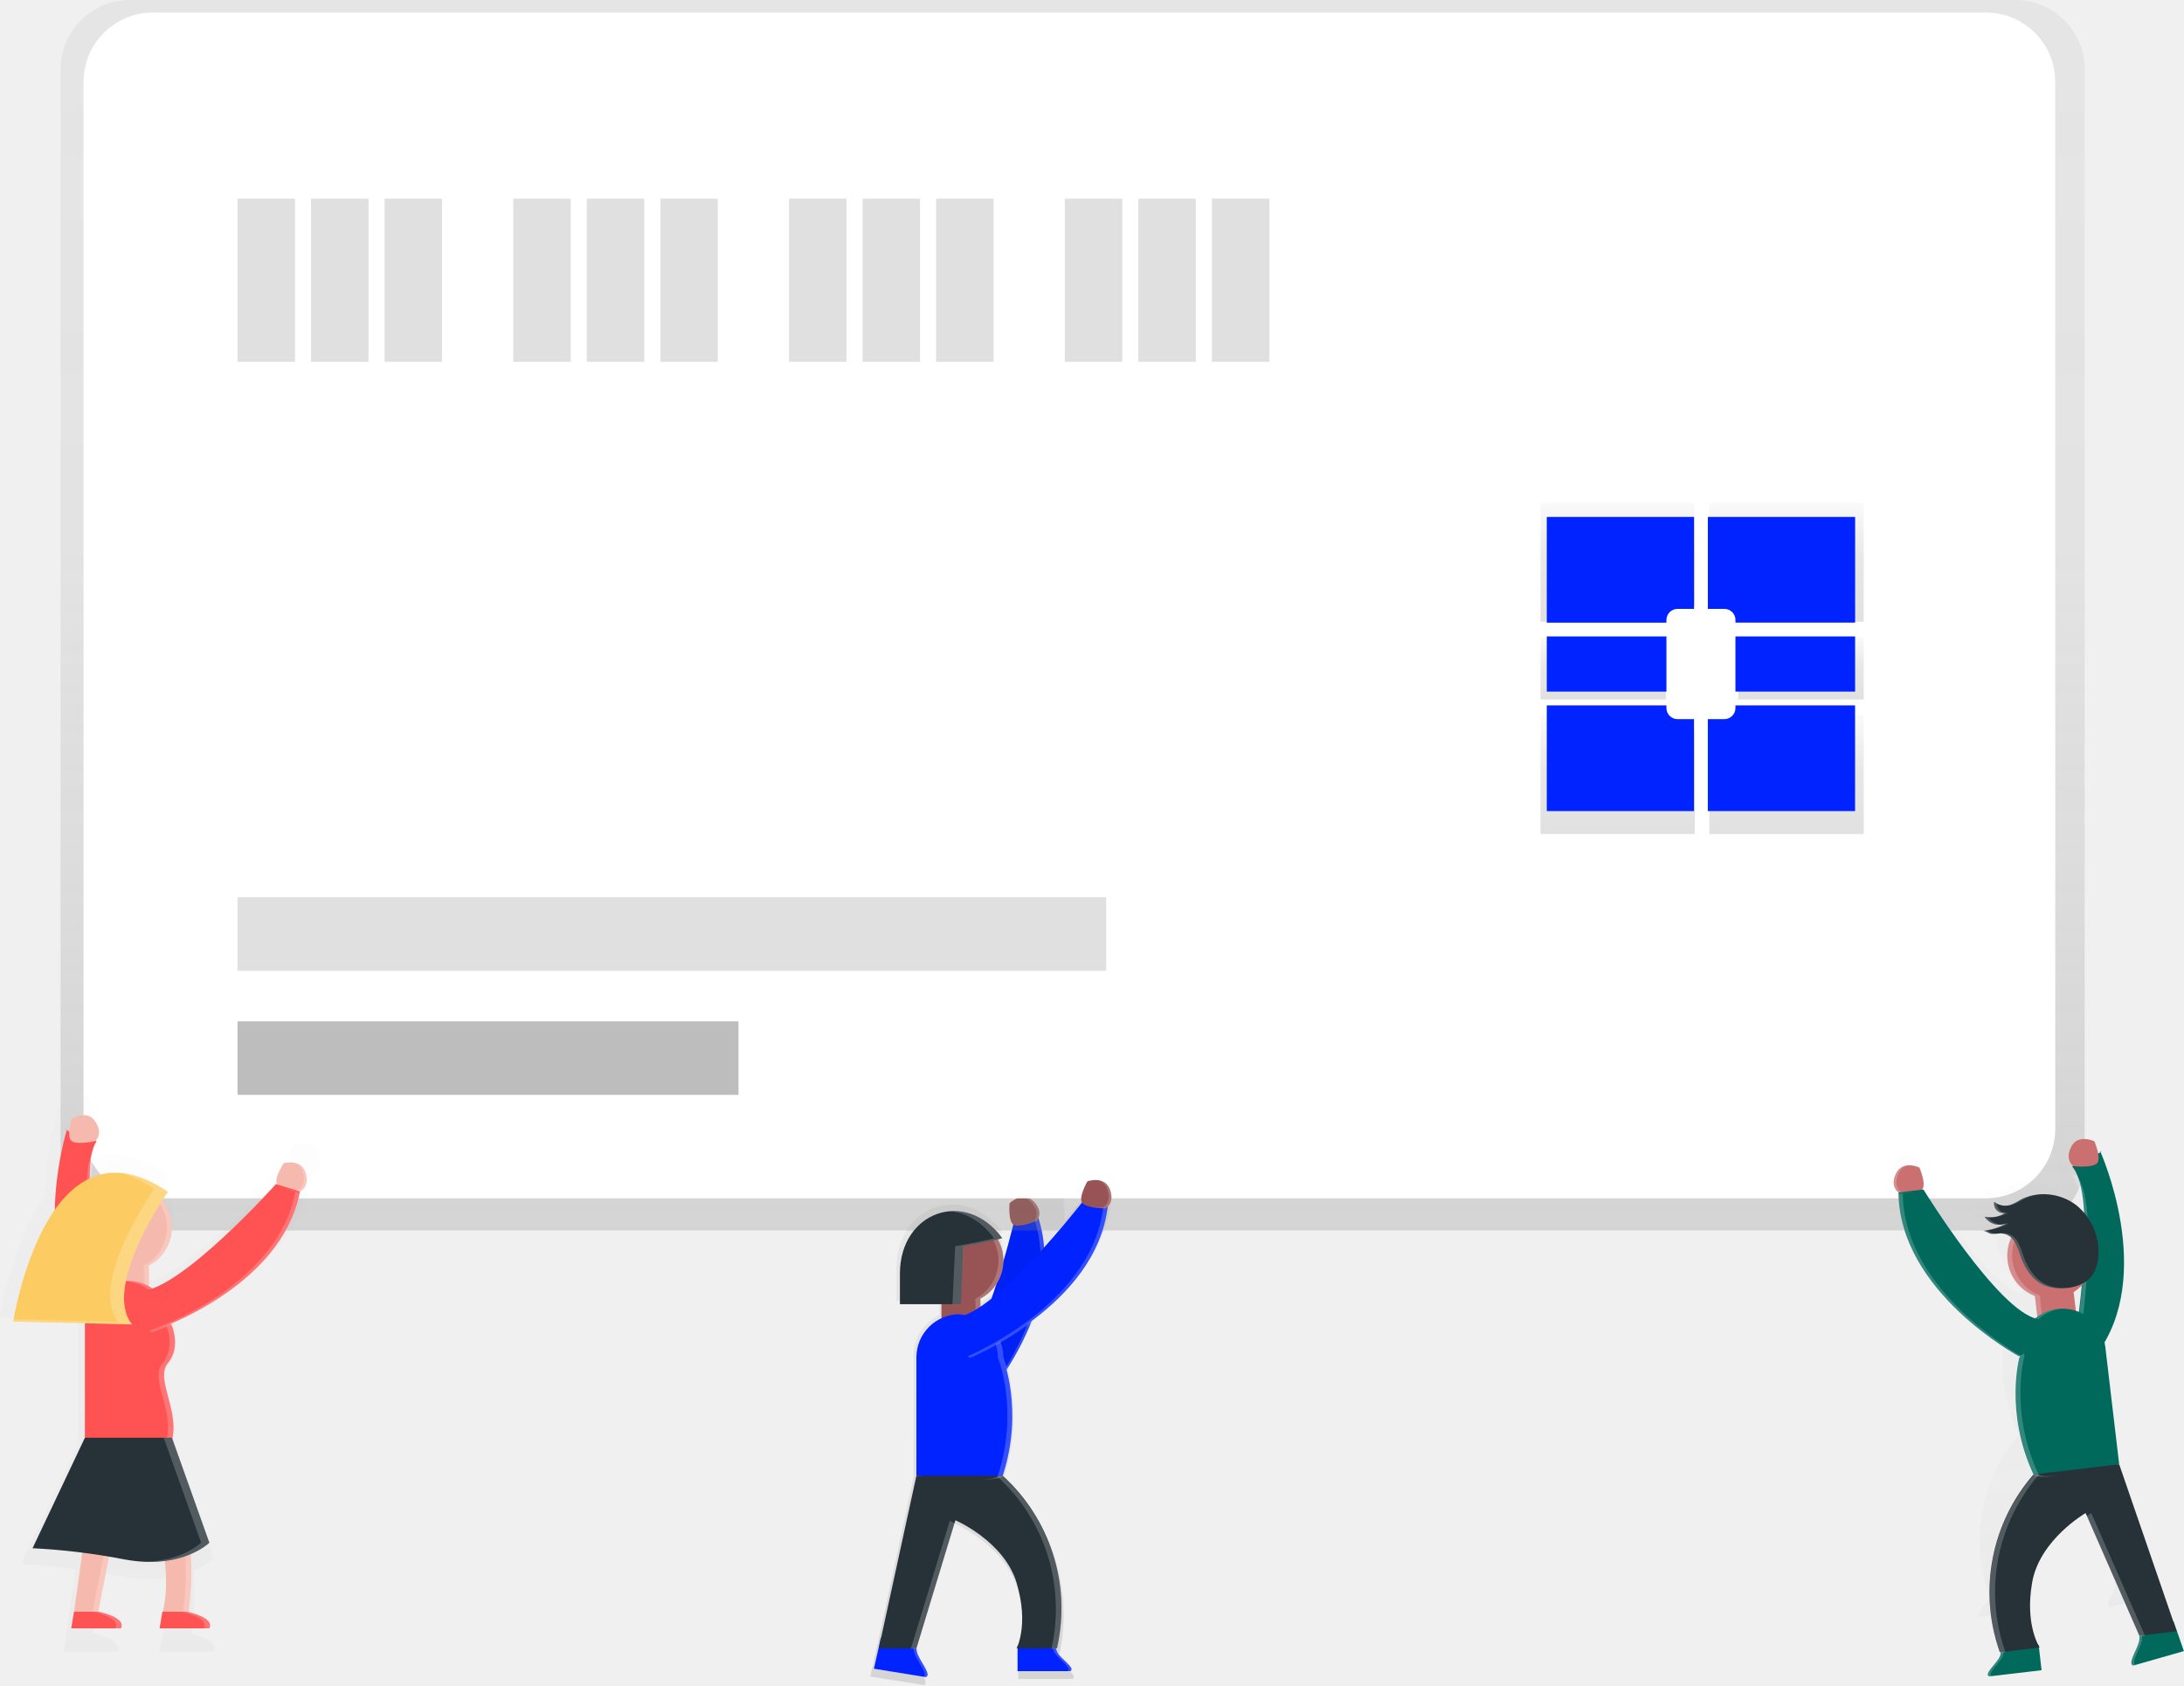
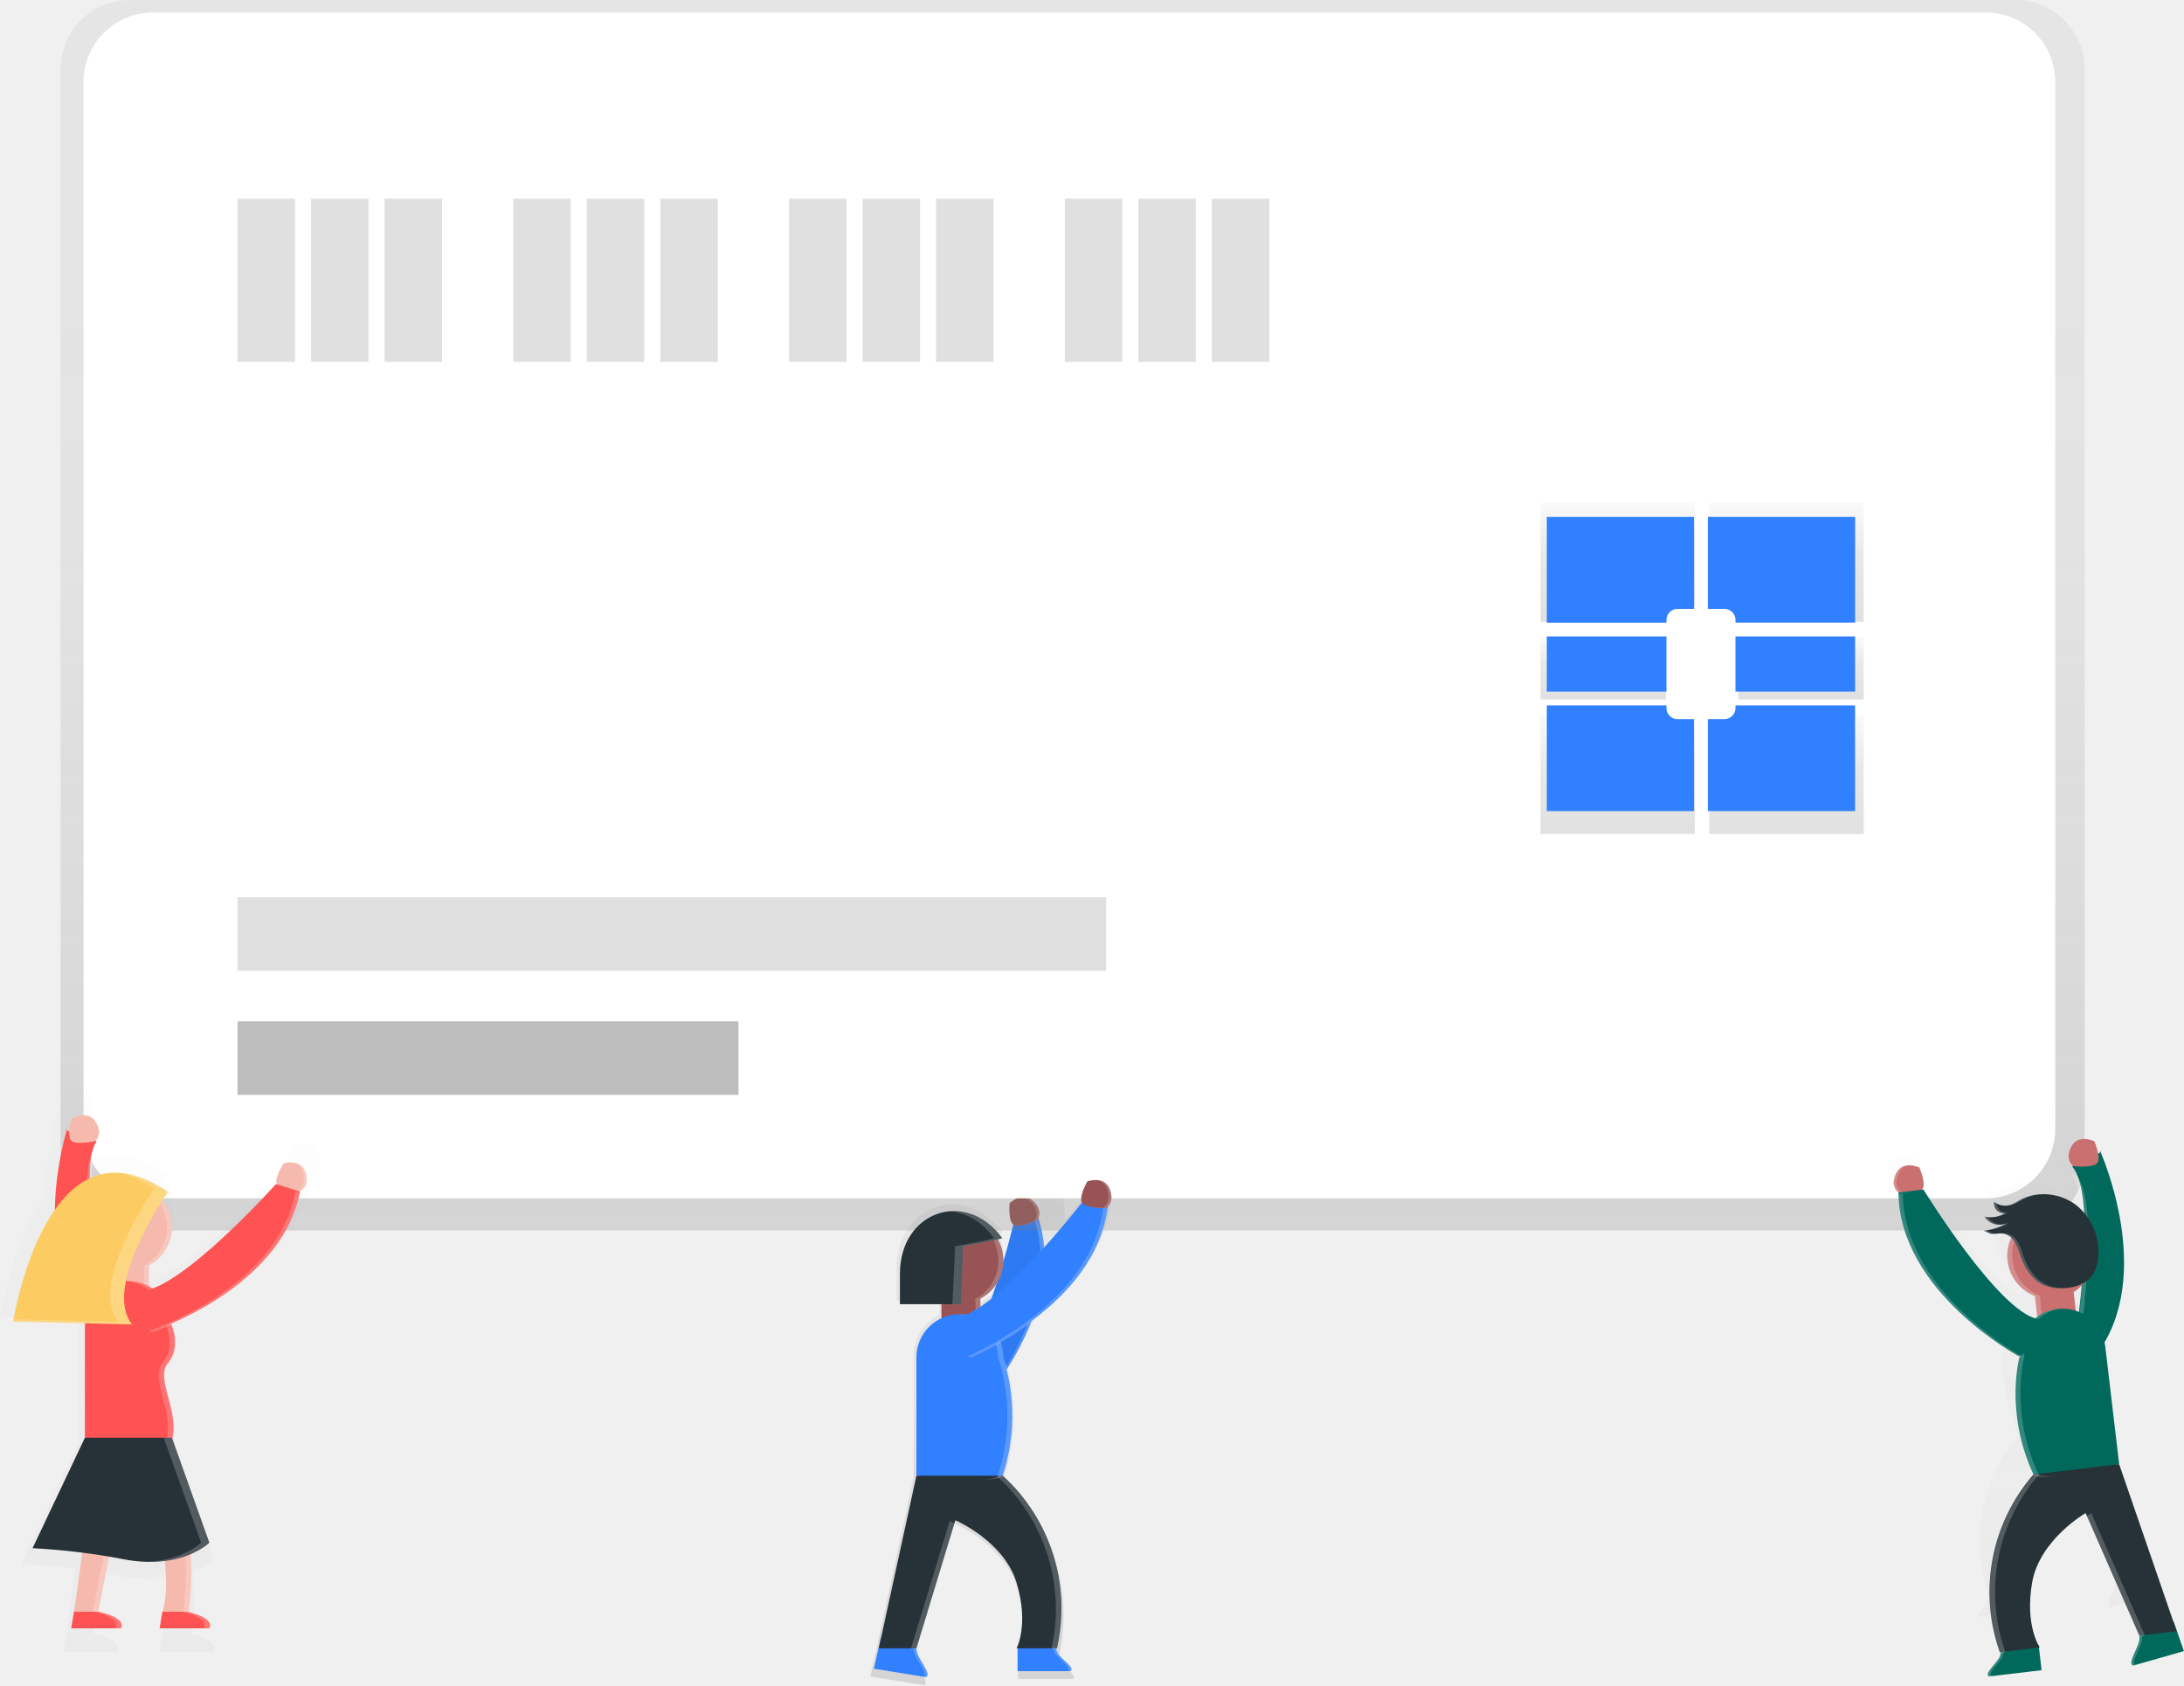
<svg xmlns="http://www.w3.org/2000/svg" xmlns:xlink="http://www.w3.org/1999/xlink" id="cd338372-37be-4ee8-afc9-e27dd8bc08a1" data-name="Layer 1" width="865.8" height="668.07" viewBox="0 0 865.8 668.07">
  <defs>
    <linearGradient id="5a15c0c4-f6d1-40d6-9bac-8202a6edfd59" x1="560.63" y1="784.03" x2="560.63" y2="573.72" gradientUnits="userSpaceOnUse">
      <stop offset="0" stop-color="gray" stop-opacity="0.25" />
      <stop offset="0.54" stop-color="gray" stop-opacity="0.12" />
      <stop offset="1" stop-color="gray" stop-opacity="0.1" />
    </linearGradient>
    <linearGradient id="227e45eb-ee74-46dc-b876-0d193f7e7a0b" x1="425.22" y1="487.8" x2="425.22" y2="0" xlink:href="#5a15c0c4-f6d1-40d6-9bac-8202a6edfd59" />
    <linearGradient id="a853fb8d-2b8c-44a9-a23e-77c77a519af1" x1="808.39" y1="362.48" x2="808.39" y2="315.28" gradientUnits="userSpaceOnUse">
      <stop offset="0" stop-opacity="0.12" />
      <stop offset="0.55" stop-opacity="0.09" />
      <stop offset="1" stop-opacity="0.02" />
    </linearGradient>
    <linearGradient id="0f81e42c-d8b8-4b6c-862e-4b218f0ffc25" x1="808.39" y1="446.62" x2="808.39" y2="399.42" xlink:href="#a853fb8d-2b8c-44a9-a23e-77c77a519af1" />
    <linearGradient id="783708c8-9659-46f2-bd72-ba8277d3ac92" x1="635.55" y1="277.3" x2="635.55" y2="252.67" xlink:href="#a853fb8d-2b8c-44a9-a23e-77c77a519af1" />
    <linearGradient id="a1ae0234-a586-4cb6-99c7-0e8aa4d3f826" x1="875.32" y1="446.62" x2="875.32" y2="399.42" xlink:href="#a853fb8d-2b8c-44a9-a23e-77c77a519af1" />
    <linearGradient id="5620fde9-a651-4919-b705-7babd58731f6" x1="875.32" y1="362.48" x2="875.32" y2="315.28" xlink:href="#a853fb8d-2b8c-44a9-a23e-77c77a519af1" />
    <linearGradient id="abf35d66-8f61-4b87-95bb-db3baf9815c5" x1="713.96" y1="277.3" x2="713.96" y2="252.67" xlink:href="#a853fb8d-2b8c-44a9-a23e-77c77a519af1" />
    <linearGradient id="2bf556ed-678b-49a1-9277-c2e12ee91ba0" x1="190.06" y1="555.46" x2="190.06" y2="555.12" xlink:href="#5a15c0c4-f6d1-40d6-9bac-8202a6edfd59" />
    <linearGradient id="127f5fdc-f51f-46e4-9a64-0adfb297010f" x1="230.49" y1="770.65" x2="230.49" y2="548.93" xlink:href="#5a15c0c4-f6d1-40d6-9bac-8202a6edfd59" />
    <linearGradient id="7720de28-d318-47dd-b651-90cb043782be" x1="1098.09" y1="200.15" x2="1098.09" y2="199.87" gradientTransform="translate(-122.01 499.58) rotate(-6.74)" xlink:href="#5a15c0c4-f6d1-40d6-9bac-8202a6edfd59" />
    <linearGradient id="6be30b07-31e3-43de-a343-f0abadb78875" x1="1064.87" y1="383.99" x2="1064.87" y2="194.73" gradientTransform="translate(-122.01 499.58) rotate(-6.74)" xlink:href="#5a15c0c4-f6d1-40d6-9bac-8202a6edfd59" />
  </defs>
  <path d="M589.32,776.61c-.49-.48-1-1-1.36-1.41a6,6,0,0,1-1.41-2.71h.36l.17-.77a73.9,73.9,0,0,0-22.17-69.9.81.81,0,0,0,.1-.18,77.15,77.15,0,0,0,.88-45.84A132.9,132.9,0,0,0,577.75,638c12.23-9.35,24.93-22.88,28.84-40.46a50.94,50.94,0,0,0,1-5.78c1-1,2.42-3.17.92-7.12a6.79,6.79,0,0,0-.44-.93c-.05-.09-.11-.18-.17-.26a5.77,5.77,0,0,0-.35-.51l-.23-.26a5.22,5.22,0,0,0-.37-.37l-.26-.22-.4-.28-.28-.17-.43-.21-.27-.12-.48-.16-.24-.07q-.34-.09-.68-.14h0a10.7,10.7,0,0,0-4.53.45s-3.6,6.24-2.19,8.62c-1.09,1.38-4,5.07-8,9.81A54,54,0,0,0,588,588a51,51,0,0,0-1.47-5.68c.53-1.32.9-3.88-2.1-6.86a6.83,6.83,0,0,0-.78-.67l-.26-.17a5.85,5.85,0,0,0-.53-.32l-.31-.14c-.16-.07-.33-.14-.49-.19l-.32-.09-.48-.1-.32,0-.48,0h-.3l-.51.05-.25,0q-.35.06-.68.16h0a10.7,10.7,0,0,0-3.94,2.28s-.7,7.17,1.56,8.76C575.29,589.14,570,610,563,627a80,80,0,0,1-7.37,5.66v-1.54a8,8,0,0,0,0-.85h0a7.93,7.93,0,0,0-.13-.81l.13-.07.54-.3.78-.48.5-.32q.56-.39,1.08-.81l.41-.35c.25-.21.48-.43.72-.65L560,626q.43-.44.83-.92l.29-.35q.38-.47.72-1l.29-.43q.31-.48.59-1l.18-.32c.23-.43.44-.87.64-1.32l.16-.4q.22-.54.4-1.11c0-.13.09-.26.13-.39.15-.48.28-1,.38-1.48,0-.1,0-.2.05-.3q.12-.64.2-1.29c0-.15,0-.29,0-.44,0-.53.08-1.06.08-1.61a17.55,17.55,0,0,0-2.26-8.62l.83-.22.61-.19c.23-.08.34-.15.31-.2-.43-.58-.87-1.13-1.32-1.67l-.44-.5c-.31-.36-.63-.71-1-1l-.51-.52c-.32-.31-.64-.62-1-.91l-.5-.45c-.4-.35-.8-.67-1.21-1l-.26-.21c-.49-.36-1-.7-1.47-1l-.56-.34c-.32-.2-.65-.39-1-.57l-.65-.34-.91-.44-.67-.3c-.32-.13-.65-.26-1-.37l-.61-.22c-.49-.16-1-.3-1.47-.43l-.76-.17-.81-.17-.82-.13-.75-.09-.84-.07-.73,0-.84,0q-.7,0-1.39.07h0c-10.88.89-20.4,10.39-20.4,25.48V631.6h17v5.68a17.63,17.63,0,0,0-10.24,16v48.37L515,767.95h-.07l0,.18h0l-2.8,12.48L533.34,784a1.09,1.09,0,0,0,.67-1.25,3.93,3.93,0,0,0-.25-1,16.83,16.83,0,0,0-1.21-2.38c-.75-1.29-1.64-2.67-2.24-3.92a8.75,8.75,0,0,1-.69-2,7.71,7.71,0,0,1-.14-1.08l15.61-51.3-.07,0,.37-1.21s19.92,8.54,25,25.61c4.15,13.84,1.57,22.81.45,25.71h-.07v.17c-.22.55-.38.86-.38.86h.38v9.39h21.53C593.94,780.77,591.44,778.68,589.32,776.61Z" transform="translate(-167.1 -115.97)" fill="url(#5a15c0c4-f6d1-40d6-9bac-8202a6edfd59)" />
-   <path d="M553.72,675.35s37.14-39.05,25-76.58l-9.74,2s-13.07,55-27,62.89S553.72,675.35,553.72,675.35Z" transform="translate(-167.1 -115.97)" fill="#0023ff" />
+   <path d="M553.72,675.35s37.14-39.05,25-76.58l-9.74,2s-13.07,55-27,62.89S553.72,675.35,553.72,675.35Z" transform="translate(-167.1 -115.97)" fill="#3080ff" />
  <path d="M553.72,675.35s37.14-39.05,25-76.58l-9.74,2s-13.07,55-27,62.89S553.72,675.35,553.72,675.35Z" transform="translate(-167.1 -115.97)" opacity="0.05" />
  <path d="M577.24,599.64l1.62-.33c12.1,37.53-25,76.58-25,76.58l-1.14-.19C557,671,588.53,634.64,577.24,599.64Z" transform="translate(-167.1 -115.97)" fill="#fff" opacity="0.2" />
  <path d="M578.28,599.75s2.7-3.36-1.53-7.57-9.41.78-9.41.78-.74,7.47,1.75,8.65S578.28,599.75,578.28,599.75Z" transform="translate(-167.1 -115.97)" fill="#985454" />
  <path d="M577.19,600s2.7-3.36-1.53-7.57a5.29,5.29,0,0,0-4.51-1.65,5.36,5.36,0,0,1,5.59,1.43c4.23,4.21,1.53,7.57,1.53,7.57a29.92,29.92,0,0,1-6.22,2A32.67,32.67,0,0,0,577.19,600Z" transform="translate(-167.1 -115.97)" fill="#fff" opacity="0.2" />
  <rect x="24.01" width="802.42" height="487.8" rx="27.5" ry="27.5" fill="url(#227e45eb-ee74-46dc-b876-0d193f7e7a0b)" />
  <rect x="33.12" y="4.97" width="781.64" height="470.08" rx="27.5" ry="27.5" fill="#fff" />
  <rect x="94.16" y="78.76" width="22.78" height="64.68" fill="#e0e0e0" />
  <rect x="123.31" y="78.76" width="22.78" height="64.68" fill="#e0e0e0" />
  <rect x="152.46" y="78.76" width="22.78" height="64.68" fill="#e0e0e0" />
  <rect x="203.48" y="78.76" width="22.78" height="64.68" fill="#e0e0e0" />
  <rect x="232.63" y="78.76" width="22.78" height="64.68" fill="#e0e0e0" />
  <rect x="261.78" y="78.76" width="22.78" height="64.68" fill="#e0e0e0" />
  <rect x="312.8" y="78.76" width="22.78" height="64.68" fill="#e0e0e0" />
  <rect x="341.95" y="78.76" width="22.78" height="64.68" fill="#e0e0e0" />
  <rect x="371.1" y="78.76" width="22.78" height="64.68" fill="#e0e0e0" />
  <rect x="422.12" y="78.76" width="22.78" height="64.68" fill="#e0e0e0" />
  <rect x="451.27" y="78.76" width="22.78" height="64.68" fill="#e0e0e0" />
  <rect x="480.42" y="78.76" width="22.78" height="64.68" fill="#e0e0e0" />
  <rect x="94.16" y="404.9" width="198.6" height="29.15" fill="#bdbdbd" />
  <rect x="94.16" y="355.71" width="344.36" height="29.15" fill="#e0e0e0" />
  <path d="M827.51,361.28a4.8,4.8,0,0,1,4.62-5H839v-41h-61.2v47.2h49.72Z" transform="translate(-167.1 -115.97)" fill="url(#a853fb8d-2b8c-44a9-a23e-77c77a519af1)" />
  <path d="M832.13,405.58a4.8,4.8,0,0,1-4.62-5v-1.2H777.79v47.2H839v-41Z" transform="translate(-167.1 -115.97)" fill="url(#0f81e42c-d8b8-4b6c-862e-4b218f0ffc25)" />
  <rect x="610.69" y="252.67" width="49.72" height="24.63" fill="url(#783708c8-9659-46f2-bd72-ba8277d3ac92)" />
  <path d="M856.2,400.62a4.8,4.8,0,0,1-4.62,5h-6.85v41h61.2v-47.2H856.2Z" transform="translate(-167.1 -115.97)" fill="url(#a1ae0234-a586-4cb6-99c7-0e8aa4d3f826)" />
  <path d="M844.72,315.28v41h6.85a4.8,4.8,0,0,1,4.62,5v1.2h49.72v-47.2Z" transform="translate(-167.1 -115.97)" fill="url(#5620fde9-a651-4919-b705-7babd58731f6)" />
  <rect x="689.1" y="252.67" width="49.72" height="24.63" fill="url(#abf35d66-8f61-4b87-95bb-db3baf9815c5)" />
-   <path d="M827.72,361.75a4.41,4.41,0,0,1,4.41-4.4h6.54V320.91H780.29v41.91h47.43Z" transform="translate(-167.1 -115.97)" fill="#0023ff" />
-   <path d="M832.13,401.07a4.41,4.41,0,0,1-4.41-4.4v-1.06H780.29v41.91h58.37V401.07Z" transform="translate(-167.1 -115.97)" fill="#0023ff" />
-   <rect x="613.19" y="252.31" width="47.43" height="21.86" fill="#0023ff" />
-   <path d="M855.08,396.67a4.41,4.41,0,0,1-4.41,4.4h-6.54v36.44h58.37V395.61H855.08Z" transform="translate(-167.1 -115.97)" fill="#0023ff" />
-   <path d="M844.14,320.91v36.44h6.54a4.41,4.41,0,0,1,4.41,4.4v1.06h47.43V320.91Z" transform="translate(-167.1 -115.97)" fill="#0023ff" />
-   <rect x="687.98" y="252.31" width="47.43" height="21.86" fill="#0023ff" />
+   <path d="M827.72,361.75a4.41,4.41,0,0,1,4.41-4.4h6.54V320.91H780.29v41.91h47.43Z" transform="translate(-167.1 -115.97)" fill="#3080ff" />
+   <path d="M832.13,401.07a4.41,4.41,0,0,1-4.41-4.4v-1.06H780.29v41.91h58.37V401.07Z" transform="translate(-167.1 -115.97)" fill="#3080ff" />
+   <rect x="613.19" y="252.31" width="47.43" height="21.86" fill="#3080ff" />
+   <path d="M855.08,396.67a4.41,4.41,0,0,1-4.41,4.4h-6.54v36.44h58.37V395.61H855.08Z" transform="translate(-167.1 -115.97)" fill="#3080ff" />
+   <path d="M844.14,320.91v36.44h6.54a4.41,4.41,0,0,1,4.41,4.4v1.06h47.43V320.91Z" transform="translate(-167.1 -115.97)" fill="#3080ff" />
+   <rect x="687.98" y="252.31" width="47.43" height="21.86" fill="#3080ff" />
  <g opacity="0.2">
    <path d="M190.23,555.46l.09-.3S189.21,555,190.23,555.46Z" transform="translate(-167.1 -115.97)" fill="url(#2bf556ed-678b-49a1-9277-c2e12ee91ba0)" />
  </g>
  <g opacity="0.2">
    <path d="M293.42,573.82a7.22,7.22,0,0,0-.39-1c0-.1-.11-.19-.16-.29a6.15,6.15,0,0,0-.33-.56c-.07-.1-.15-.19-.22-.29a5.55,5.55,0,0,0-.36-.42l-.26-.25c-.13-.12-.26-.23-.4-.33l-.28-.2-.44-.26-.28-.15-.5-.21-.25-.1q-.36-.12-.71-.2h0a11.31,11.31,0,0,0-4.81.13s-4.59,6.77-2.82,9.2l-.58-.18s-34.09,38-53.32,45.1q-.74-.5-1.53-.94v-7.11a8.4,8.4,0,0,0,0-.89v0a8.33,8.33,0,0,0-.14-.85l.14-.08.57-.32.83-.5.53-.34q.59-.41,1.15-.86l.43-.37c.26-.22.51-.45.76-.69l.44-.43q.46-.47.88-1l.31-.38q.4-.49.76-1l.31-.46q.33-.5.63-1l.19-.34c.24-.45.47-.92.67-1.4l.17-.42q.23-.58.43-1.17c0-.14.09-.27.14-.41.16-.51.29-1,.4-1.56,0-.1,0-.21.06-.32q.13-.67.21-1.36c0-.15,0-.31,0-.46.05-.56.09-1.13.09-1.7a18.56,18.56,0,0,0-4.14-11.71c1.46-2.28,2.41-3.62,2.41-3.62-.88-.6-1.74-1.16-2.6-1.68l-.83-.49c-.57-.34-1.15-.68-1.71-1l-1-.51c-.51-.27-1-.53-1.53-.78l-1-.45c-.49-.22-1-.44-1.45-.63l-1-.38c-.48-.19-1-.36-1.44-.52l-.9-.3c-.49-.16-1-.29-1.47-.42l-.8-.22c-.55-.13-1.09-.25-1.63-.35l-.58-.12c-.73-.13-1.46-.23-2.18-.3h0a26,26,0,0,0-13.09,2c.22-5.24,1.1-9.55,2.94-12.22l-.45-.15-.16.15s-.54.12-1.37.27a11.44,11.44,0,0,0-.71,1.33,15.23,15.23,0,0,1,2.09-5.21l-.45-.15c.65-.66,3-3.55-.16-8.27-3.61-5.41-10.23-1.2-10.23-1.2a28,28,0,0,0-1,5.46c-.51-.2-.86-.36-1.1-.48a136.34,136.34,0,0,0-5.14,34.34c-11.92,16.93-16.86,41.92-17.82,47.31h0l-.07.43v0c-.07.39-.1.6-.1.6l31,.72c0,.11,0,.21,0,.32V688.3L175.45,736S184,736.31,197,738l-3.57,25.52h0l-1.19,7.16h21.48c2.39-4.77-9.55-7.16-9.55-7.16h-.27l4.66-23.81q3.09.52,6.35,1.14a62.21,62.21,0,0,0,9.67,1.09h0a51.4,51.4,0,0,0,8.05-.35c1.57,12.91-.49,20.62-.89,21.94h-.13l-1.19,7.16h21.48c2.08-4.16-6.73-6.51-9-7l.1-.7a119.82,119.82,0,0,0,.85-24.31,29.42,29.42,0,0,0,7.64-4.56l0,0,.3-.26,0,0,.09-.09-16-44.87c3-12.7-7.42-26-1.86-32.71s2.15-15.18,1.54-16.63c15-6.56,45.39-23,53.91-51.47a53.85,53.85,0,0,0,1.52-6.1S295.29,580.05,293.42,573.82Z" transform="translate(-167.1 -115.97)" fill="url(#127f5fdc-f51f-46e4-9a64-0adfb297010f)" />
  </g>
  <path d="M193.64,563.8s-16.29,51.37,11,79.81l7.89-6s-16.14-56.07-7.11-69.24C189.5,563,193.64,563.8,193.64,563.8Z" transform="translate(-167.1 -115.97)" fill="#ff5252" />
  <path d="M204.9,568.33s3.31-2.76,0-7.73-9.38-1.1-9.38-1.1-2.21,7.17,0,8.83S204.9,568.33,204.9,568.33Z" transform="translate(-167.1 -115.97)" fill="#f6b9ad" />
  <rect x="210.69" y="611.65" width="15.45" height="22.9" rx="7.06" ry="7.06" transform="translate(269.73 1130.24) rotate(-180)" fill="#f6b9ad" />
  <path d="M211.45,640.88s-15.94-55.38-7.26-69c.77-.14,1.26-.25,1.26-.25l.14-.14.41.14c-9,13.17,7.11,69.24,7.11,69.24l-7.89,6-.69-.74Z" transform="translate(-167.1 -115.97)" fill="#fff" opacity="0.2" />
  <circle cx="51.04" cy="486.58" r="17.11" fill="#f6b9ad" />
  <path d="M224.21,626.83v-7.45a7.67,7.67,0,0,0-.18-1.62,17.11,17.11,0,0,0-6.86-32.29l1,0A17.11,17.11,0,0,1,226,617.76a7.67,7.67,0,0,1,.18,1.62v7.45a7.67,7.67,0,0,1-8.69,7.66A7.75,7.75,0,0,0,224.21,626.83Z" transform="translate(-167.1 -115.97)" fill="#fff" opacity="0.2" />
  <path d="M200.76,687.81s33,3.73,34.22,0c3.94-12.07-6.62-25.07-1.32-31.43,5.48-6.57,1.32-15.47,1.32-15.47a17.11,17.11,0,0,0-17.11-17.11h0a17.11,17.11,0,0,0-17.11,17.11Z" transform="translate(-167.1 -115.97)" fill="#ff5252" />
  <path d="M233.7,656.38c5.48-6.57,1.32-15.47,1.32-15.47a17.11,17.11,0,0,0-17.11-17.11c-.37,0-.73,0-1.1.06a17.09,17.09,0,0,1,16,17.05s4.16,8.9-1.32,15.47c-5.31,6.37,5.25,19.37,1.32,31.43-.38,1.15-3.78,1.59-8.3,1.65,5.58.06,10.06-.32,10.49-1.65C239,675.74,228.4,662.74,233.7,656.38Z" transform="translate(-167.1 -115.97)" fill="#fff" opacity="0.2" />
  <path d="M228,686.72h0c12.07,17.08,17.37,42.87,13.93,67.69l-.1.74H231.52s3.19-9.38,0-25.94a41,41,0,0,0-15.6-24.83L206,755.15h-9.57L206,686.72Z" transform="translate(-167.1 -115.97)" fill="#f6b9ad" />
  <path d="M286,588.3s4-1.67,2.26-7.39-8.65-3.8-8.65-3.8-4.21,6.21-2.59,8.44S286,588.3,286,588.3Z" transform="translate(-167.1 -115.97)" fill="#f6b9ad" />
  <path d="M227.44,643.66S278.7,627.05,286,588.3l-9.5-2.91s-37.73,42.12-53.69,42.42S227.44,643.66,227.44,643.66Z" transform="translate(-167.1 -115.97)" fill="#ff5252" />
  <path d="M284.22,588.34l1.58.49c-7.26,38.76-58.53,55.37-58.53,55.37l-.91-.71C232.39,641.37,277.45,624.49,284.22,588.34Z" transform="translate(-167.1 -115.97)" fill="#fff" opacity="0.2" />
  <g opacity="0.2">
    <path d="M213.73,704.37l-9.93,50.77H206l9.64-49.29A23.69,23.69,0,0,0,213.73,704.37Z" transform="translate(-167.1 -115.97)" fill="#fff" />
    <path d="M228,686.72h-2.19c12.07,17.08,17.37,42.87,13.93,67.69l-.1.74h2.19l.1-.74C245.35,729.59,240,703.79,228,686.72Z" transform="translate(-167.1 -115.97)" fill="#fff" />
  </g>
  <path d="M284.91,588s4-1.67,2.26-7.39A5.29,5.29,0,0,0,284,577a5.36,5.36,0,0,1,4.23,3.92c1.71,5.72-2.26,7.39-2.26,7.39a29.92,29.92,0,0,1-6.42-1.21A32.67,32.67,0,0,0,284.91,588Z" transform="translate(-167.1 -115.97)" fill="#fff" opacity="0.2" />
  <path d="M200.76,685.94,180,729.75a257.3,257.3,0,0,1,36.14,4.38c23,4.38,33.95-6.57,33.95-6.57l-14.83-41.61Z" transform="translate(-167.1 -115.97)" fill="#263238" />
  <path d="M206.28,754.94s11,2.19,8.76,6.57H195.33l1.1-6.57Z" transform="translate(-167.1 -115.97)" fill="#ff5252" />
  <path d="M241.32,754.94s11,2.19,8.76,6.57H230.37l1.1-6.57Z" transform="translate(-167.1 -115.97)" fill="#ff5252" />
  <path d="M233.66,588.48S207.37,625.71,219.42,641l-47.09-1.1S185.47,555.63,233.66,588.48Z" transform="translate(-167.1 -115.97)" fill="#fccc63" />
  <path d="M233.66,588.48c-6.79-4.63-12.88-6.93-18.34-7.47a46.36,46.36,0,0,1,12.87,6.38s-26.28,37.23-14.24,52.57l-41.45-1c-.11.62-.16,1-.16,1l47.09,1.1C207.37,625.71,233.66,588.48,233.66,588.48Z" transform="translate(-167.1 -115.97)" fill="#fff" opacity="0.2" />
  <path d="M235.25,685.94H232l14.83,41.61s-7.08,7.06-21.79,7.57c16.94.54,25.07-7.57,25.07-7.57Z" transform="translate(-167.1 -115.97)" fill="#fff" opacity="0.2" />
  <path d="M206.28,754.94h-2.19s11,2.19,8.76,6.57H215C217.23,757.13,206.28,754.94,206.28,754.94Z" transform="translate(-167.1 -115.97)" fill="#fff" opacity="0.2" />
  <path d="M241.32,754.94h-2.19s11,2.19,8.76,6.57h2.19C252.27,757.13,241.32,754.94,241.32,754.94Z" transform="translate(-167.1 -115.97)" fill="#fff" opacity="0.2" />
  <g opacity="0.2">
    <path d="M991.73,569.28l.1.24C992.63,569,991.73,569.28,991.73,569.28Z" transform="translate(-167.1 -115.97)" fill="url(#7720de28-d318-47dd-b651-90cb043782be)" />
  </g>
  <g opacity="0.2">
    <path d="M1004.32,753l17.37-5L1018,737.52h0l-.05-.15-.06,0-19.36-56.17-5-42.05a15.62,15.62,0,0,0-.27-1.59c15.81-27.08,0-64.77-1.41-68.05-.18.12-.46.28-.86.5a23.06,23.06,0,0,0-1.38-4.39s-5.85-2.82-8.29,2c-2.13,4.19.07,6.34.68,6.82l-.35.17a12.61,12.61,0,0,1,2.22,4.08,9.47,9.47,0,0,0-.72-1c-.7,0-1.16-.09-1.16-.09l-.14-.11-.35.17c2.21,2.53,3.44,7.28,4,13.09a19,19,0,0,0-2.45-2.26,19.33,19.33,0,0,0-13.35-3.8h0l-.87.1h0q-.74.1-1.46.27l-.36.08-.61.16-.7.22-.5.17-.86.34-.32.14c-.35.16-.7.33-1,.51a18.88,18.88,0,0,1-3.57,1.79c-.17.05-.35.08-.52.12h0a6.27,6.27,0,0,1-4.22-.68l-.43-.26a5.8,5.8,0,0,1-.48-.35,2.78,2.78,0,0,0,0,1.21,3.67,3.67,0,0,0,1.56,2.32,3.47,3.47,0,0,0,.72.38,2.93,2.93,0,0,0,1.19.19,2.69,2.69,0,0,0,.41-.05l-.1.06c-.24.15-.48.29-.73.41l-.05,0c-.27.13-.54.25-.81.36l0,0a9.5,9.5,0,0,1-4.35.58h0l-.48-.06c-.24,0-.48-.07-.71-.13a5.26,5.26,0,0,0,.3.45l.11.13.23.28.13.14.25.25.14.13.3.24.12.09.44.29.15.08.32.17.21.09.28.12.23.08.28.09.23.07.32.07.39.07.29,0,.28,0h.78l.29,0,.24,0,.28,0h0a5.45,5.45,0,0,0,1.58-.59c-.31.19-.63.36-1,.53h0l-.48.24-.5.24-.49.22-.51.21-.49.19-.53.19-.49.16-.56.17-.47.13-.61.15-.44.1-.7.13-.37.06-1.06.14h0a4.61,4.61,0,0,1,1.75.67,4.41,4.41,0,0,0,1.08.42,3.93,3.93,0,0,0,.5,0h.62l.41,0,.53-.07.4,0,.48,0a7.16,7.16,0,0,1,2.93.57,5.1,5.1,0,0,1,1.33.91c-.12.26-.24.53-.35.8s-.18.47-.26.7q-.24.71-.42,1.44a15.41,15.41,0,0,0-.31,5.38c0,.33.09.66.15,1l.05.27q.08.39.18.77l0,.2q.13.47.28.93l.07.18q.13.38.28.75l.09.22a15.32,15.32,0,0,0,.88,1.73l.1.17q.23.38.48.74l0,.07q.29.41.6.8l0,.06q.29.36.6.7l.07.08a15.52,15.52,0,0,0,1.45,1.39l0,0a15.49,15.49,0,0,0,4.46,2.59,6.9,6.9,0,0,0,0,.72h0a7,7,0,0,0,0,.74l.68,5.74q-.46.32-.9.67c-14.35-4.58-39.84-46.07-39.84-46.07l-.49.06c1.8-1.72-.94-7.92-.94-7.92a9.35,9.35,0,0,0-4-.82l-.27,0h-.12l-.21,0-.13,0-.2,0-.14,0-.19,0-.14,0-.2.06-.13,0-.21.09-.11,0-.31.16h0l-.29.18-.1.07-.2.15-.11.09-.17.16-.11.11-.16.17-.11.12-.16.2-.1.13-.16.25-.08.12c-.08.13-.15.26-.23.4-2.44,4.8.82,6.93.82,6.93a44.62,44.62,0,0,0,.34,5.19c3.57,32.07,40.79,52.84,42.69,53.88-.53,2.09-4.81,20.58,5,41.85a.72.72,0,0,0,.1.14,64.7,64.7,0,0,0-12.09,63.05l.22.65.32,0a4.41,4.41,0,0,1-.06.45,5,5,0,0,1-.23.79,6,6,0,0,1-.66,1.26l0,0c-.29.43-.64.87-1,1.32l-.38.47c-1.54,1.86-3.09,3.67-1.72,4.17h0l1-.12L970.75,755l-1-8.16.33,0s-.16-.24-.42-.7l0-.15h-.06c-1.28-2.41-4.44-9.95-2.25-22.4,2.7-15.37,19.14-24.84,19.14-24.84l.44,1-.06,0,18.85,43c0,.17,0,.35,0,.54a7.3,7.3,0,0,1-.15,1.28,7.94,7.94,0,0,1-.26,1c-.63,1.83-1.84,4-2.29,5.63a5.15,5.15,0,0,0-.15.67,2,2,0,0,0,0,.77.89.89,0,0,0,.66.66h0l.24-.07.52-.15ZM984.08,626.7q-.55-.23-1.11-.41l-.63-5.37a6.92,6.92,0,0,0-.26-1.21,15.45,15.45,0,0,0,3-2.49C984.78,620.66,984.42,623.88,984.08,626.7Z" transform="translate(-167.1 -115.97)" fill="url(#6be30b07-31e3-43de-a343-f0abadb78875)" />
  </g>
  <path d="M919.73,588.71s-3.61-2.35-.91-7.67,9.19-2.2,9.19-2.2,3,6.87,1,8.77S919.73,588.71,919.73,588.71Z" transform="translate(-167.1 -115.97)" fill="#ca7070" />
  <path id="4d99488d-df05-4ea4-b0bc-86897bea43e0" data-name="&lt;Path&gt;" d="M975.29,768.13l-15.11,1.78a5,5,0,0,1-1,4c-1.76,2.59-5.51,5.91-3.47,6.65l20.73-2.45Z" transform="translate(-167.1 -115.97)" fill="#00695c" />
  <path d="M960.31,773.83a5,5,0,0,0,1-4l-1.1.13a5,5,0,0,1-1,4c-1.76,2.59-5.51,5.91-3.47,6.65l1.1-.13C954.81,779.74,958.56,776.42,960.31,773.83Z" transform="translate(-167.1 -115.97)" fill="#fff" opacity="0.2" />
  <path id="4d5dc8b9-511c-4b13-afe4-1a204679192b" data-name="&lt;Path&gt;" d="M1028.72,758.65l-13.89,4a7.25,7.25,0,0,1-.05,5.05c-1.16,3.39-4.15,7.93-2,8.56l20.08-5.73Z" transform="translate(-167.1 -115.97)" fill="#00695c" />
  <path d="M999.72,572.47s22.2,49.1-1.58,80.55l-8.54-5.07s9.45-57.58-1.07-69.59C1003.74,571.22,999.72,572.47,999.72,572.47Z" transform="translate(-167.1 -115.97)" fill="#00695c" />
  <path d="M989.08,578.29s-3.61-2.35-.91-7.67,9.19-2.2,9.19-2.2,3,6.87,1,8.77S989.08,578.29,989.08,578.29Z" transform="translate(-167.1 -115.97)" fill="#ca7070" />
  <path d="M1015.88,767.57a7.25,7.25,0,0,0,.05-5.05l12.85-3.69-.06-.17-13.89,4a7.25,7.25,0,0,1-.05,5.05c-1.16,3.39-4.15,7.93-2,8.56l.84-.24C1012,775.09,1014.76,770.81,1015.88,767.57Z" transform="translate(-167.1 -115.97)" fill="#fff" opacity="0.2" />
  <rect x="974.35" y="622.82" width="15.45" height="22.9" rx="7.06" ry="7.06" transform="translate(-234.74 3.65) rotate(-6.74)" fill="#ca7070" />
  <path d="M991.08,651.11s9.33-56.87-.88-69.36c-.78,0-1.28-.1-1.28-.1l-.16-.12-.39.18c10.52,12,1.07,69.59,1.07,69.59l8.54,5.07c.2-.27.4-.54.59-.82Z" transform="translate(-167.1 -115.97)" fill="#fff" opacity="0.2" />
  <circle cx="979.94" cy="613.82" r="17.11" transform="translate(-232.36 3.26) rotate(-6.74)" fill="#ca7070" />
  <path d="M976.76,638.65l-.87-7.4a7.67,7.67,0,0,1,0-1.63,17.11,17.11,0,0,1,3-32.87l-1,.08a17.11,17.11,0,0,0-4,33,7.67,7.67,0,0,0,0,1.63l.87,7.4a7.67,7.67,0,0,0,9.53,6.59A7.75,7.75,0,0,1,976.76,638.65Z" transform="translate(-167.1 -115.97)" fill="#fff" opacity="0.2" />
  <path d="M1007.2,696.46s-32.33,7.57-34,4c-11.57-25-5.5-46.58-5.5-46.58a17.11,17.11,0,0,1,15-19h0a17.11,17.11,0,0,1,19,15Z" transform="translate(-167.1 -115.97)" fill="#00695c" />
  <path d="M1007.2,696.46,1030,762.67l-14.8,1.75-21.3-48.61s-18.21,10.49-21.2,27.51,3,25.76,3,25.76L959.88,771l-.25-.72a71.15,71.15,0,0,1,13.59-69.76h0" transform="translate(-167.1 -115.97)" fill="#263238" />
  <path d="M975.14,700.25c-11.57-25-5.5-46.58-5.5-46.58a17.11,17.11,0,0,1,13.89-18.83c-.37,0-.73,0-1.1.09h0a17.11,17.11,0,0,0-15,19s-6.07,21.56,5.5,46.58c.59,1.27,5.11,1.12,10.68.4C979.11,701.38,975.65,701.35,975.14,700.25Z" transform="translate(-167.1 -115.97)" fill="#fff" opacity="0.2" />
  <path d="M967.42,653.65s-47.47-25.51-47.68-64.94l9.86-1.17s29.59,48.18,45.24,51.34S967.42,653.65,967.42,653.65Z" transform="translate(-167.1 -115.97)" fill="#00695c" />
  <g opacity="0.2">
    <path d="M994.35,717l20.91,47.72,2.19-.26-21.3-48.61S995.47,716.22,994.35,717Z" transform="translate(-167.1 -115.97)" fill="#fff" />
    <path d="M975.45,700.49h0l-2.19.26h0a71.15,71.15,0,0,0-13.59,69.76l.25.72,2.19-.26-.25-.72A71.15,71.15,0,0,1,975.45,700.49Z" transform="translate(-167.1 -115.97)" fill="#fff" />
  </g>
  <path d="M921.44,589.06l-1.64.19c.21,39.43,47.68,64.94,47.68,64.94l1-.54C963,650.51,921.64,625.84,921.44,589.06Z" transform="translate(-167.1 -115.97)" fill="#fff" opacity="0.2" />
  <path d="M965.49,607.84c1.36,2,2,4.35,2.79,6.6,1.69,4.63,4.67,9.1,9.19,11.06a17.37,17.37,0,0,0,7.88,1.18c4.07-.22,8.36-1.53,10.89-4.73a14.09,14.09,0,0,0,2.63-7.36,23.68,23.68,0,0,0-8.74-20.89c-6.26-4.8-15.35-5.76-22.27-2a20.92,20.92,0,0,1-3.95,2,6.91,6.91,0,0,1-6.25-1.29,3.82,3.82,0,0,0,4.25,4.48,10.66,10.66,0,0,1-8.07,1.4,6.93,6.93,0,0,0,9.06,2.45,23.34,23.34,0,0,1-9.59,3.16c.71-.07,2.24,1.06,3.13,1.21a18.81,18.81,0,0,0,3.28-.15A6.37,6.37,0,0,1,965.49,607.84Z" transform="translate(-167.1 -115.97)" fill="#263238" />
  <g opacity="0.2">
    <path d="M961.9,596.89a10.55,10.55,0,0,1-3.9,1.5,10.62,10.62,0,0,0,5-1.63,3.87,3.87,0,0,1-4.34-3.68,6.5,6.5,0,0,1-1-.67A3.82,3.82,0,0,0,961.9,596.89Z" transform="translate(-167.1 -115.97)" fill="#fff" />
    <path d="M965,593.57a20.92,20.92,0,0,0,3.95-2,19,19,0,0,1,6.39-2.09,19.24,19.24,0,0,0-7.48,2.21,20.92,20.92,0,0,1-3.95,2c-.19.06-.39.09-.58.13A6.59,6.59,0,0,0,965,593.57Z" transform="translate(-167.1 -115.97)" fill="#fff" />
    <path d="M957.53,605c-.89-.15-2.42-1.28-3.13-1.21a23.34,23.34,0,0,0,9.59-3.16,6.11,6.11,0,0,1-2.15.72,23.35,23.35,0,0,1-8.54,2.57c.71-.07,2.24,1.06,3.13,1.21a7.35,7.35,0,0,0,2.3-.09A4.8,4.8,0,0,1,957.53,605Z" transform="translate(-167.1 -115.97)" fill="#fff" />
    <path d="M986.45,626.55a17.37,17.37,0,0,1-7.88-1.18c-4.52-2-7.5-6.43-9.19-11.06-.82-2.25-1.42-4.63-2.79-6.6a6.37,6.37,0,0,0-5.78-2.88,11,11,0,0,0-1.63.15c.18,0,.35,0,.54,0a6.37,6.37,0,0,1,5.78,2.88c1.36,2,2,4.35,2.79,6.6,1.69,4.63,4.67,9.1,9.19,11.06a17.37,17.37,0,0,0,7.88,1.18c.63,0,1.27-.1,1.91-.19Z" transform="translate(-167.1 -115.97)" fill="#fff" />
    <path d="M961.14,601.39a7,7,0,0,1-6-2.9,10.21,10.21,0,0,1-1.32-.2A7,7,0,0,0,961.14,601.39Z" transform="translate(-167.1 -115.97)" fill="#fff" />
  </g>
  <path d="M920.83,588.58s-3.61-2.35-.91-7.67a5.29,5.29,0,0,1,3.77-3,5.36,5.36,0,0,0-4.86,3.1c-2.71,5.32.91,7.67.91,7.67a29.92,29.92,0,0,0,6.53,0A32.67,32.67,0,0,1,920.83,588.58Z" transform="translate(-167.1 -115.97)" fill="#fff" opacity="0.2" />
-   <path id="f4b599d8-1b16-43a9-9308-cf9102d9bdf1" data-name="&lt;Path&gt;" d="M570.49,768.38H585.7a5,5,0,0,0,1.44,3.91c2.05,2.37,6.16,5.22,4.23,6.2H570.49Z" transform="translate(-167.1 -115.97)" fill="#0023ff" />
+   <path id="f4b599d8-1b16-43a9-9308-cf9102d9bdf1" data-name="&lt;Path&gt;" d="M570.49,768.38H585.7a5,5,0,0,0,1.44,3.91c2.05,2.37,6.16,5.22,4.23,6.2H570.49Z" transform="translate(-167.1 -115.97)" fill="#3080ff" />
  <path d="M586,772.29a5,5,0,0,1-1.44-3.91h1.1a5,5,0,0,0,1.44,3.91c2.05,2.37,6.16,5.22,4.23,6.2h-1.1C592.19,777.51,588.08,774.66,586,772.29Z" transform="translate(-167.1 -115.97)" fill="#fff" opacity="0.2" />
-   <path id="0e0e20dd-ea7e-4aa3-ac26-380ed6cfbd4b" data-name="&lt;Path&gt;" d="M516.31,765.24l14.26,2.33a7.25,7.25,0,0,0,.65,5c1.55,3.23,5,7.38,2.95,8.27l-20.61-3.33Z" transform="translate(-167.1 -115.97)" fill="#0023ff" />
+   <path id="0e0e20dd-ea7e-4aa3-ac26-380ed6cfbd4b" data-name="&lt;Path&gt;" d="M516.31,765.24l14.26,2.33a7.25,7.25,0,0,0,.65,5c1.55,3.23,5,7.38,2.95,8.27l-20.61-3.33Z" transform="translate(-167.1 -115.97)" fill="#3080ff" />
  <path d="M530.12,772.59a7.25,7.25,0,0,1-.65-5l-13.2-2.16,0-.17,14.26,2.33a7.25,7.25,0,0,0,.65,5c1.55,3.23,5,7.38,2.95,8.27l-.86-.14C534.86,779.6,531.6,775.67,530.12,772.59Z" transform="translate(-167.1 -115.97)" fill="#fff" opacity="0.2" />
  <rect x="540.32" y="624.8" width="15.45" height="22.9" rx="7.06" ry="7.06" transform="translate(928.99 1156.53) rotate(-180)" fill="#985454" />
  <circle cx="380.67" cy="499.72" r="17.11" fill="#985454" />
  <path d="M553.84,640v-7.45a7.67,7.67,0,0,0-.18-1.62,17.11,17.11,0,0,0-6.86-32.29l1,0a17.11,17.11,0,0,1,7.83,32.32,7.67,7.67,0,0,1,.18,1.62V640a7.67,7.67,0,0,1-8.69,7.66A7.75,7.75,0,0,0,553.84,640Z" transform="translate(-167.1 -115.97)" fill="#fff" opacity="0.2" />
-   <path d="M530.39,701s33,3.73,34.22,0c8.55-26.21,0-46.91,0-46.91a17.11,17.11,0,0,0-17.11-17.11h0A17.11,17.11,0,0,0,530.39,654Z" transform="translate(-167.1 -115.97)" fill="#0023ff" />
+   <path d="M530.39,701s33,3.73,34.22,0c8.55-26.21,0-46.91,0-46.91a17.11,17.11,0,0,0-17.11-17.11h0A17.11,17.11,0,0,0,530.39,654Z" transform="translate(-167.1 -115.97)" fill="#3080ff" />
  <path d="M530.39,701l-14.9,68.43h14.9l15.45-50.77s19.32,8.28,24.28,24.83,0,25.94,0,25.94h16l.16-.74A71.15,71.15,0,0,0,564.6,701h0" transform="translate(-167.1 -115.97)" fill="#263238" />
  <path d="M562.67,701c8.55-26.21,0-46.91,0-46.91a17.11,17.11,0,0,0-16-17.07c.37,0,.73,0,1.1,0h0A17.11,17.11,0,0,1,564.88,654s8.55,20.69,0,46.91c-.44,1.33-4.95,1.71-10.56,1.65C558.87,702.54,562.29,702.11,562.67,701Z" transform="translate(-167.1 -115.97)" fill="#fff" opacity="0.2" />
  <g opacity="0.2">
    <path d="M545.55,719.82l-15.17,49.84h-2.21l15.45-50.77S544.36,719.2,545.55,719.82Z" transform="translate(-167.1 -115.97)" fill="#fff" />
    <path d="M562.39,701.23h2.21a71.15,71.15,0,0,1,21.68,67.69l-.16.74h-2.21l.16-.74A71.15,71.15,0,0,0,562.39,701.23Z" transform="translate(-167.1 -115.97)" fill="#fff" />
  </g>
-   <path d="M551.79,653.76s49.94-20.25,54.4-59.43l-9.68-2.22S561.9,636.83,546,638.27,551.79,653.76,551.79,653.76Z" transform="translate(-167.1 -115.97)" fill="#0023ff" />
+   <path d="M551.79,653.76s49.94-20.25,54.4-59.43l-9.68-2.22S561.9,636.83,546,638.27,551.79,653.76,551.79,653.76Z" transform="translate(-167.1 -115.97)" fill="#3080ff" />
  <path d="M604.45,594.5l1.61.37c-4.46,39.18-54.4,59.43-54.4,59.43l-1-.65C556.56,651.12,600.29,631,604.45,594.5Z" transform="translate(-167.1 -115.97)" fill="#fff" opacity="0.2" />
  <path d="M605.35,595s3.84-1.95,1.73-7.53-8.9-3.17-8.9-3.17-3.76,6.5-2,8.61S605.35,595,605.35,595Z" transform="translate(-167.1 -115.97)" fill="#985454" />
  <path d="M604.27,594.78s3.84-1.95,1.73-7.53a5.29,5.29,0,0,0-3.43-3.36,5.36,5.36,0,0,1,4.5,3.61c2.12,5.58-1.73,7.53-1.73,7.53a29.92,29.92,0,0,1-6.49-.74A32.67,32.67,0,0,0,604.27,594.78Z" transform="translate(-167.1 -115.97)" fill="#fff" opacity="0.2" />
  <path d="M549,610,548,633H523.86V620.86c0-24.52,25.92-33.83,40.52-14.12C564.74,607.22,549,610,549,610Z" transform="translate(-167.1 -115.97)" fill="#263238" />
  <path d="M543.64,596.16c6.15.51,12.46,3.85,17.45,10.59.36.48-15.33,3.29-15.33,3.29l-1.1,23H548l1.1-23s15.69-2.8,15.33-3.29C558.49,598.8,550.77,595.57,543.64,596.16Z" transform="translate(-167.1 -115.97)" fill="#fff" opacity="0.2" />
</svg>
